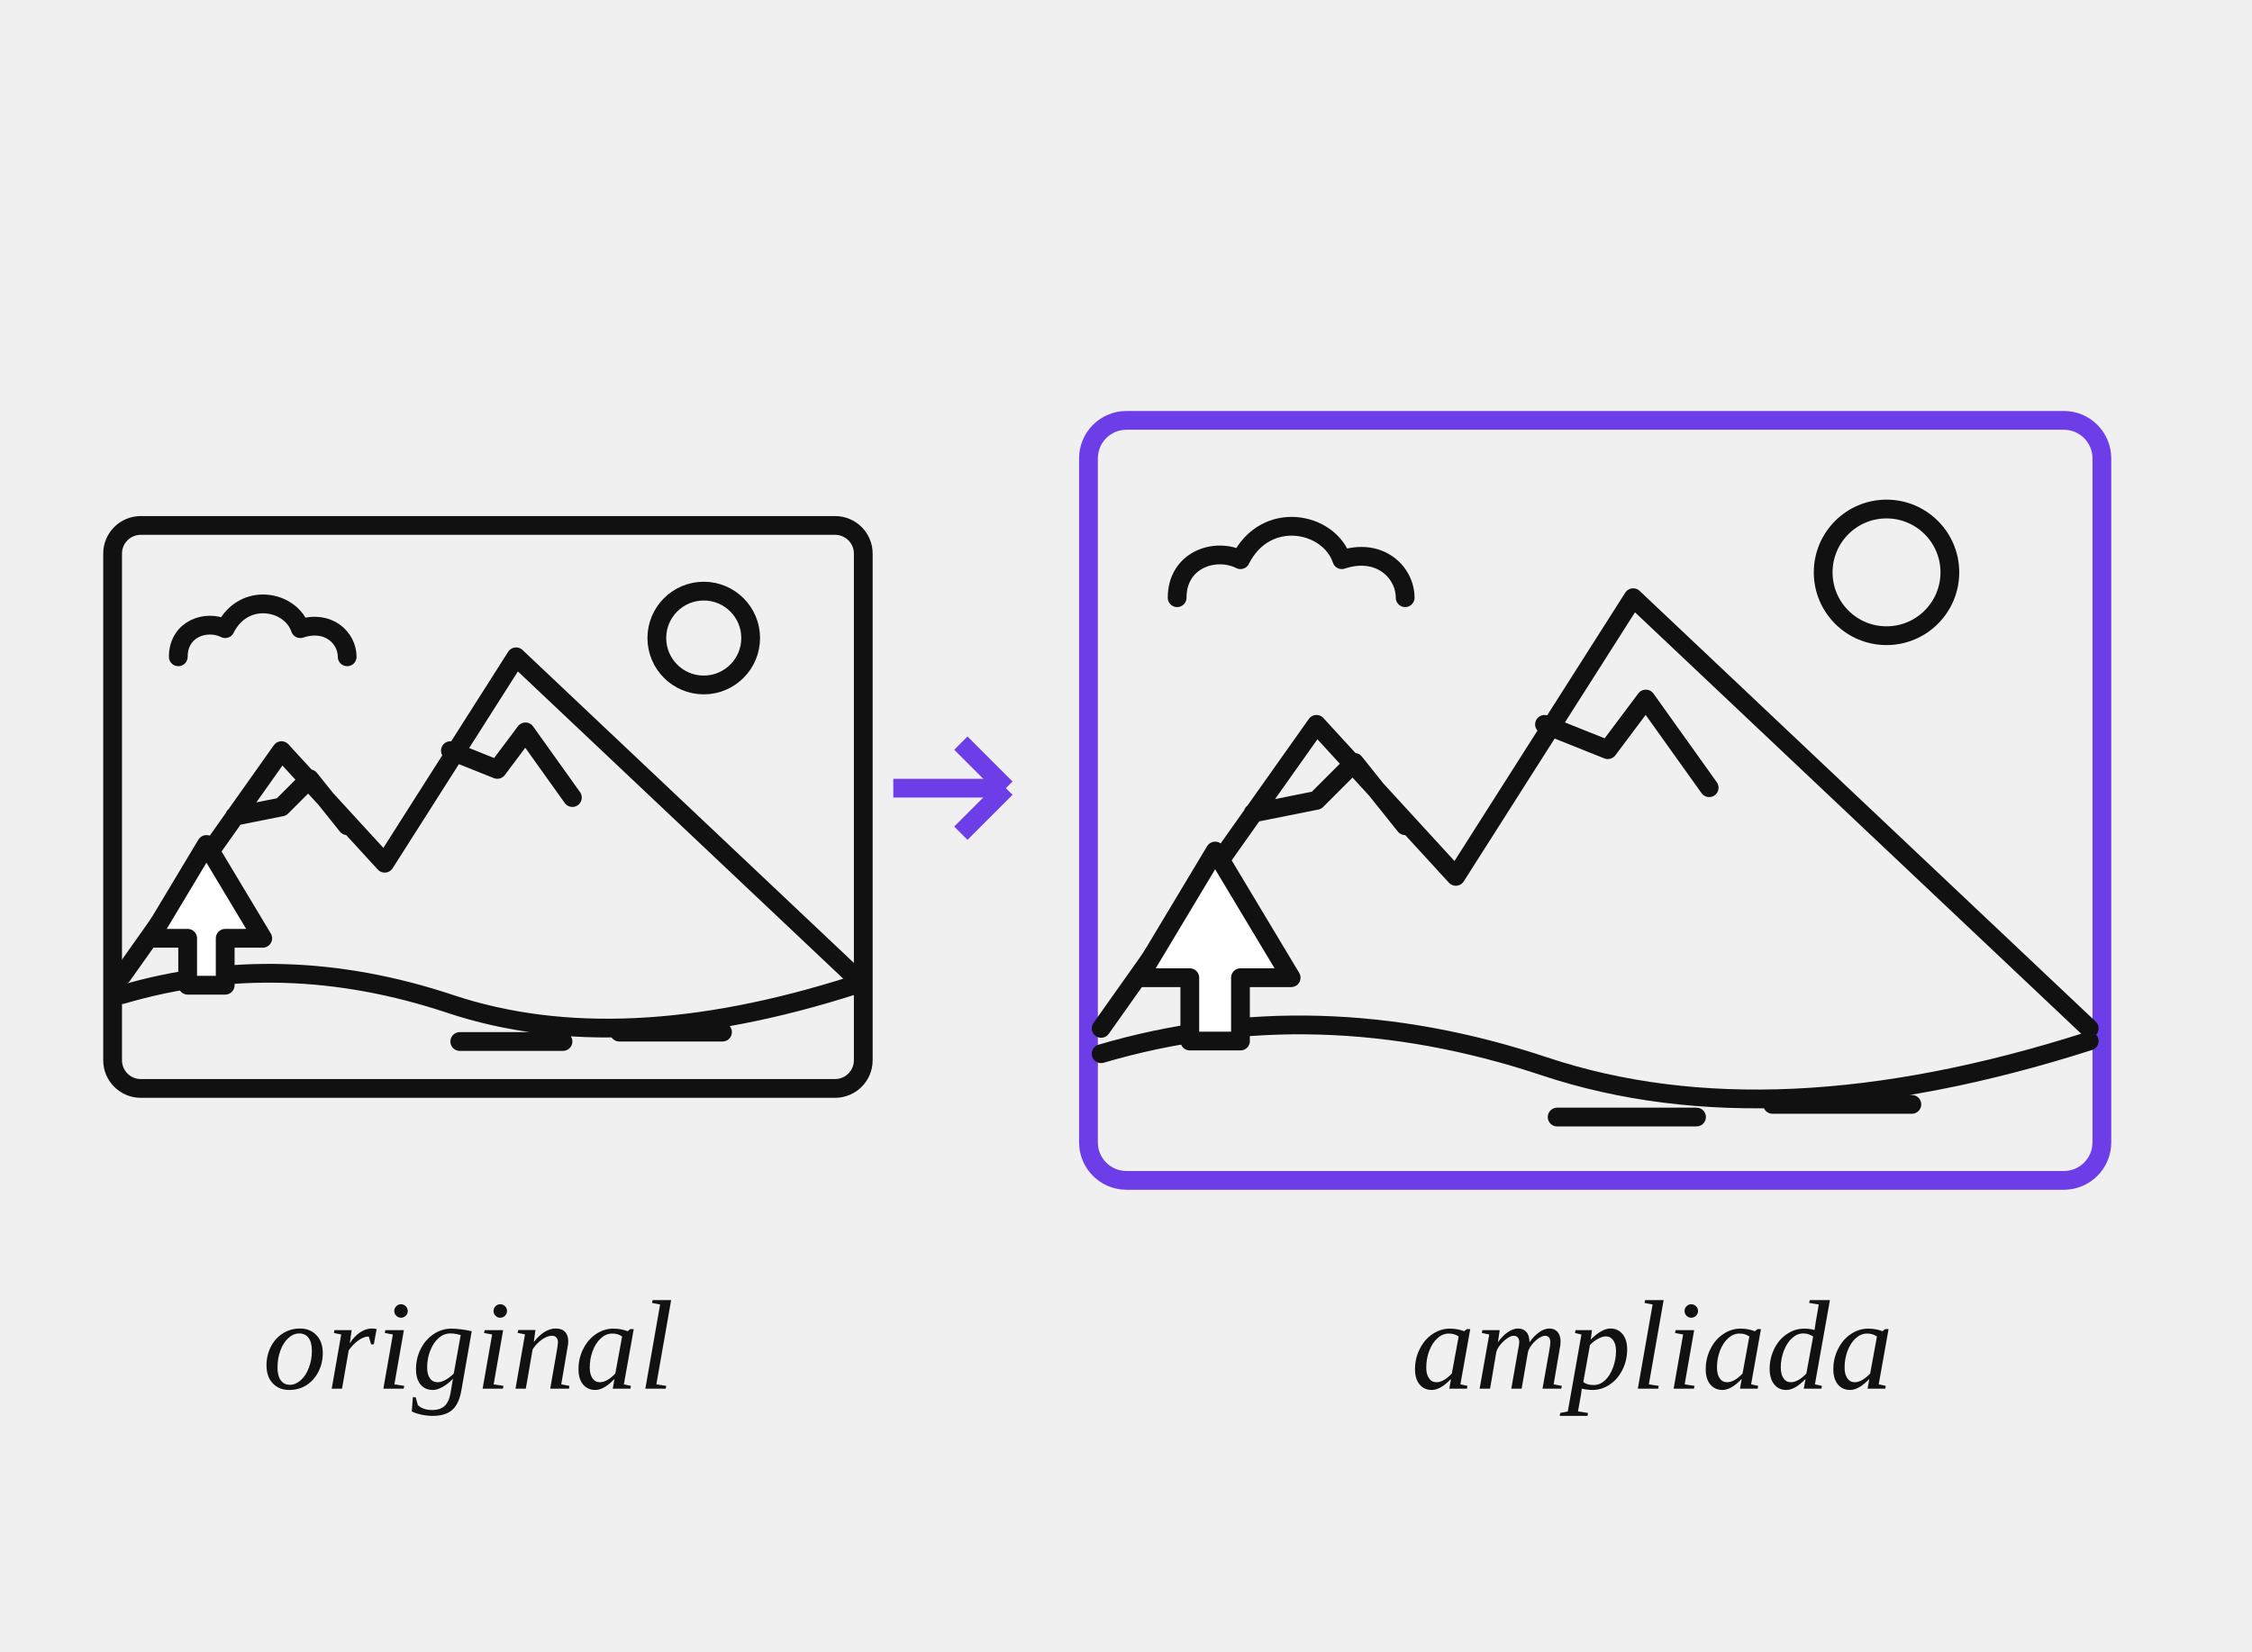
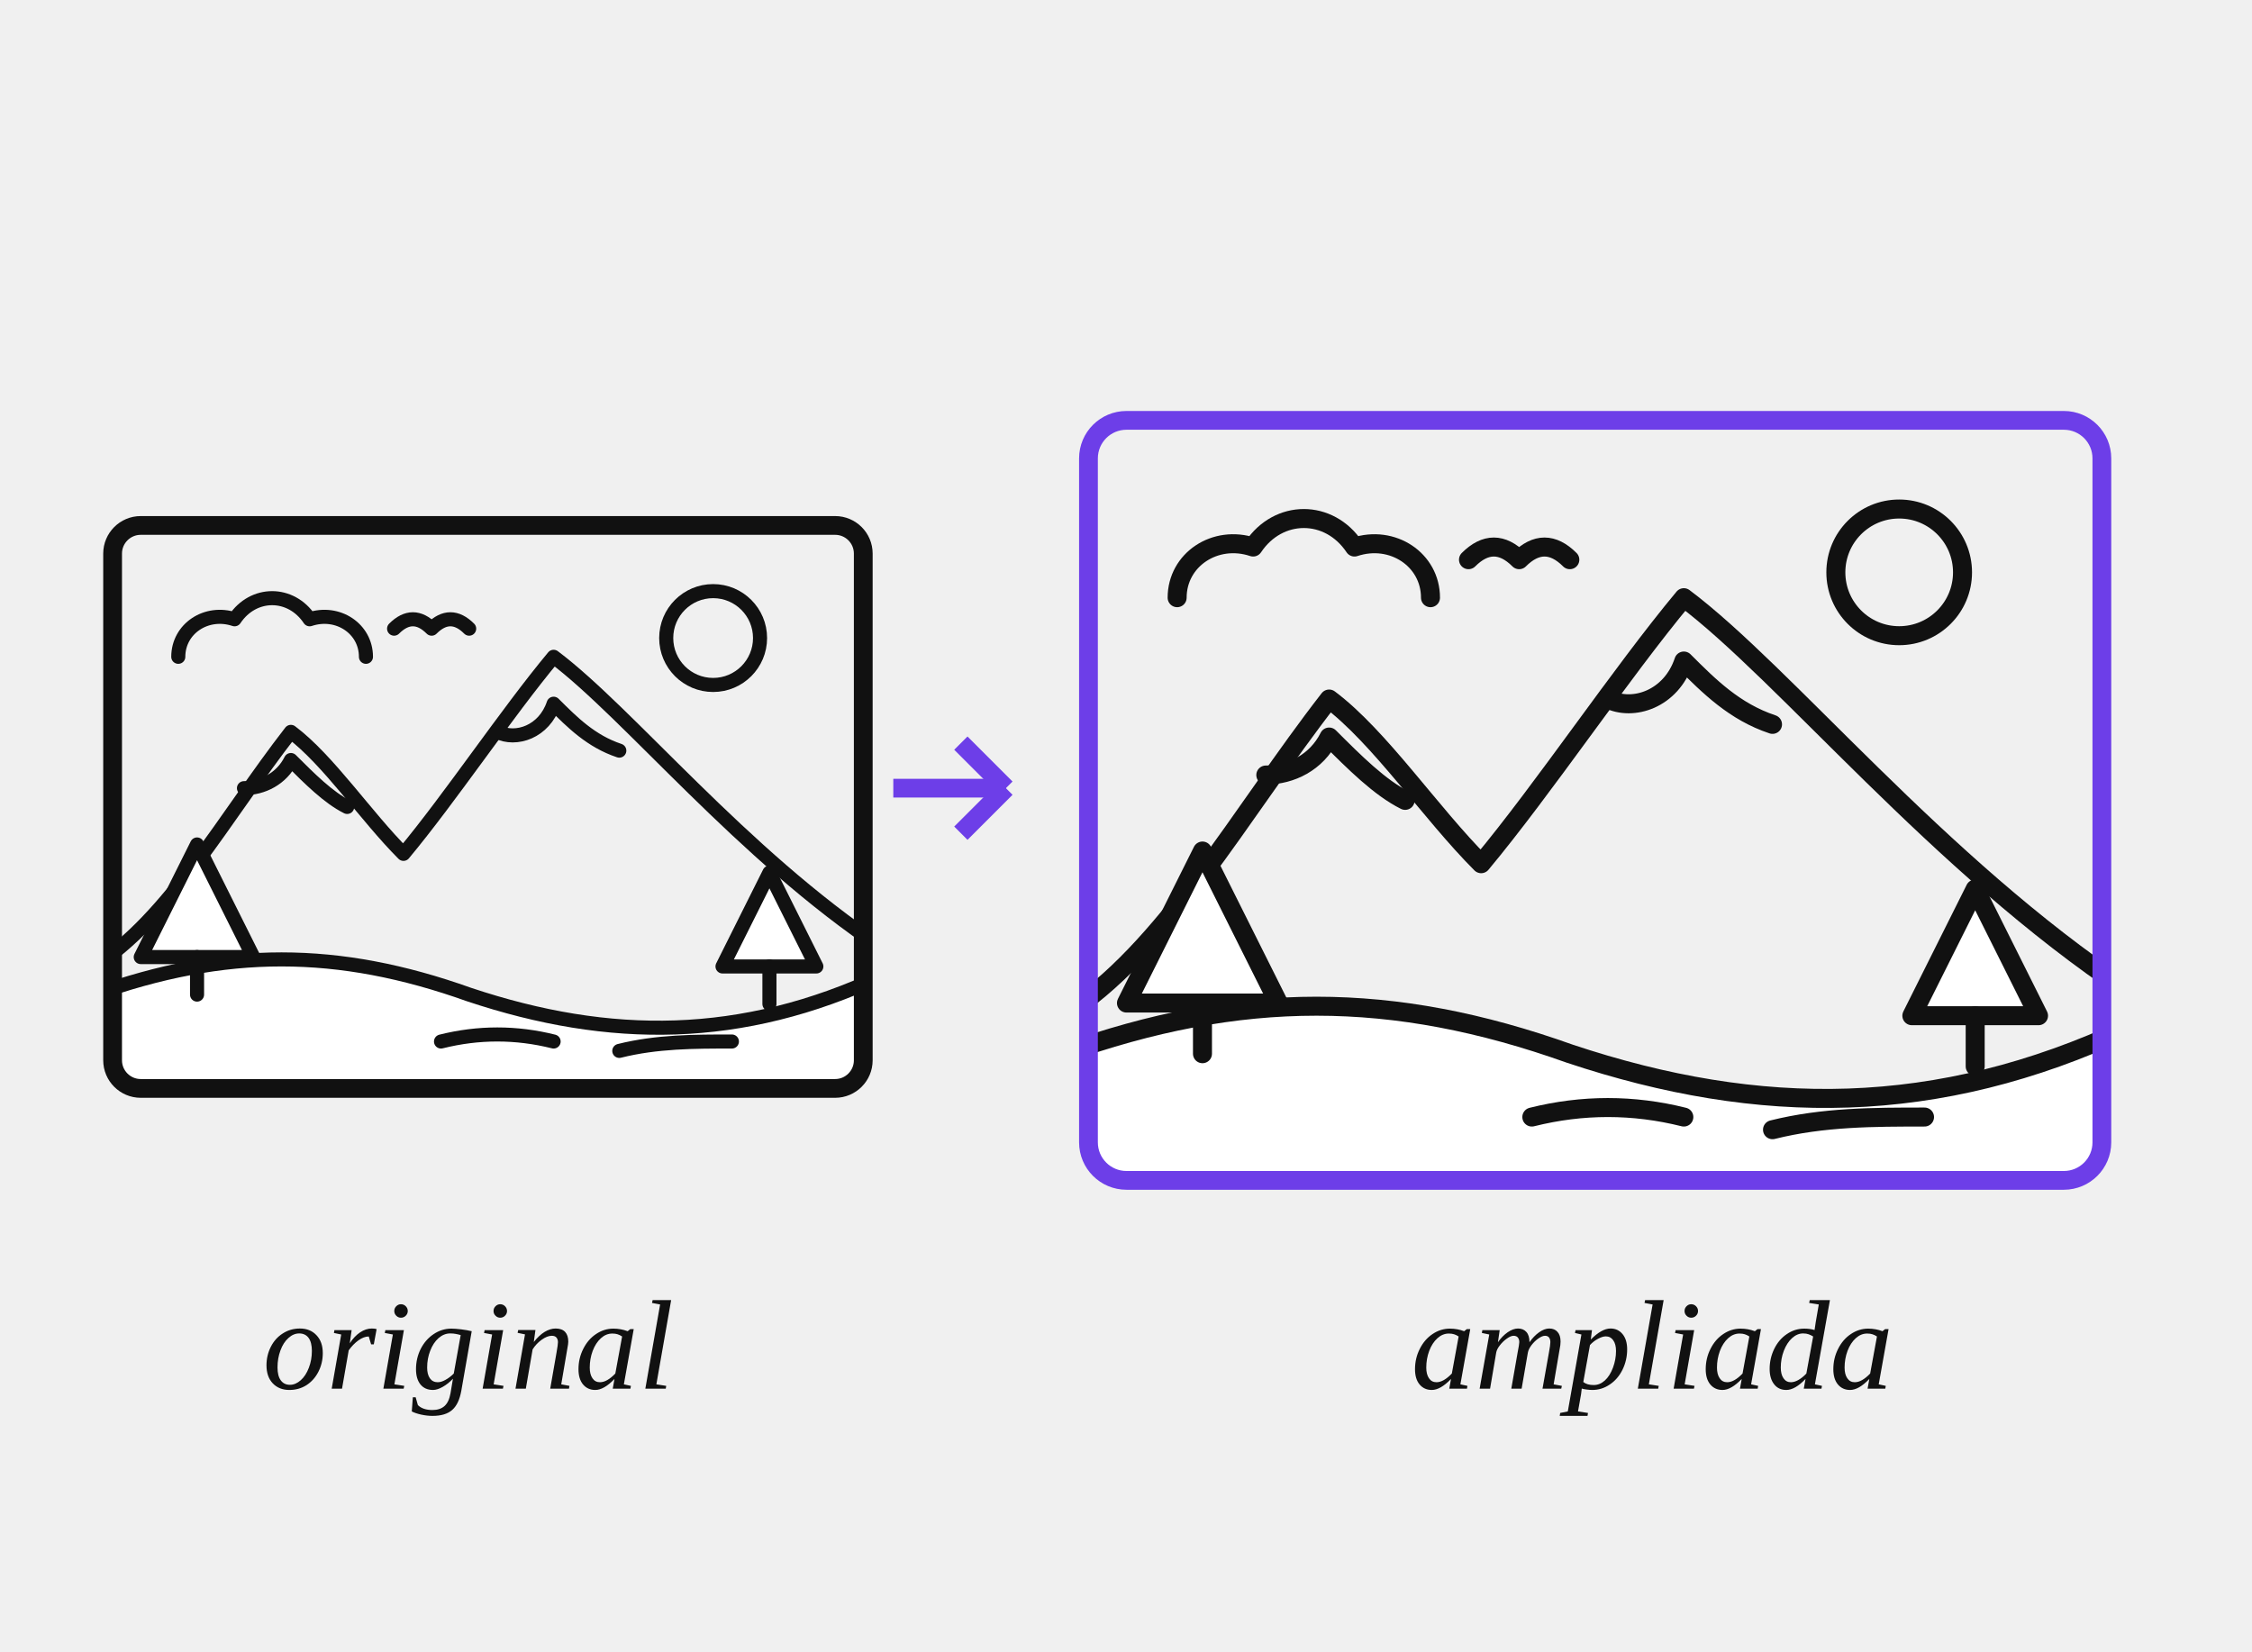
<svg xmlns="http://www.w3.org/2000/svg" viewBox="0 0 300 220">
  <g fill="none" stroke="#111111" stroke-width="2.5" stroke-linejoin="round">
-     <g transform="translate(15 70) scale(1.25 1.25)" fill="none" stroke="#111111" stroke-width="2.5" stroke-linecap="round" stroke-linejoin="round">
-       <rect x="0" y="0" width="80" height="60" rx="3" stroke="#111111" vector-effect="non-scaling-stroke" />
-       <circle cx="63" cy="12" r="5" vector-effect="non-scaling-stroke" />
-       <path d="M 7 14 C 7 11 10 10 12 11 C 14 7 19 8 20 11 C 23 10 25 12 25 14" vector-effect="non-scaling-stroke" />
-       <path d="M 1 48 L 18 24 L 29 36 L 43 14 L 79 48 M 13 31 L 18 30 L 21 27 L 25 32 M 36 24 L 41 26 L 44 22 L 49 29" vector-effect="non-scaling-stroke" />
-       <path d="M 1 50 Q 18 45 36 51 T 79 49 M 37 55 H 48 M 54 54 H 65" vector-effect="non-scaling-stroke" />
-       <path d="M 8 49 V 44 H 4 L 10 34 L 16 44 H 12 V 49 Z" fill="white" vector-effect="non-scaling-stroke" />
+     <g transform="translate(15 70) scale(1.25 1.25)">
+       <defs>
+         <clipPath id="landscape-15-70">
+           <rect width="80" height="60" rx="3" />
+         </clipPath>
+       </defs>
+       <g clip-path="url(#landscape-15-70)" fill="none" stroke="#111111" stroke-width="1.5" stroke-linecap="round" stroke-linejoin="round">
+         <circle cx="64" cy="12" r="5" />
+         <path d="M 7 14 C 7 11 10 9 13 10 C 15 7 19 7 21 10 C 24 9 27 11 27 14 M 30 11 Q 32 9 34 11 Q 36 9 38 11" />
+         <path d="M -2 47 C 6 42 12 31 19 22 C 23 25 27 31 31 35 C 36 29 42 20 47 14 C 55 20 67 35 82 45" />
+         <path d="M 14 28 C 16 28 18 27 19 25 C 21 27 23 29 25 30 M 41 22 C 43 23 46 22 47 19 C 49 21 51 23 54 24" />
+         <path d="M -2 50 C 12 45 24 45 38 50 C 53 55 67 55 82 48 L 82 62 L -2 62 Z" fill="white" stroke="none" />
+         <path d="M -2 50 C 12 45 24 45 38 50 C 53 55 67 55 82 48" />
+         <path d="M 35 55 C 39 54 43 54 47 55 M 54 56 C 58 55 62 55 66 55" />
+         <path d="M 3 46 L 9 34 L 15 46 Z M 65 47 L 70 37 L 75 47 Z" fill="white" />
+         <path d="M 9 46 V 50 M 70 47 V 51" />
+       </g>
+       <rect width="80" height="60" rx="3" fill="none" stroke="#111111" stroke-width="2.5" vector-effect="non-scaling-stroke" />
    </g>
-     <g transform="translate(145 56) scale(1.6875 1.6875)" fill="none" stroke="#111111" stroke-width="2.5" stroke-linecap="round" stroke-linejoin="round">
-       <rect x="0" y="0" width="80" height="60" rx="3" stroke="#6D3EE8" vector-effect="non-scaling-stroke" />
-       <circle cx="63" cy="12" r="5" vector-effect="non-scaling-stroke" />
-       <path d="M 7 14 C 7 11 10 10 12 11 C 14 7 19 8 20 11 C 23 10 25 12 25 14" vector-effect="non-scaling-stroke" />
-       <path d="M 1 48 L 18 24 L 29 36 L 43 14 L 79 48 M 13 31 L 18 30 L 21 27 L 25 32 M 36 24 L 41 26 L 44 22 L 49 29" vector-effect="non-scaling-stroke" />
-       <path d="M 1 50 Q 18 45 36 51 T 79 49 M 37 55 H 48 M 54 54 H 65" vector-effect="non-scaling-stroke" />
-       <path d="M 8 49 V 44 H 4 L 10 34 L 16 44 H 12 V 49 Z" fill="white" vector-effect="non-scaling-stroke" />
+     <g transform="translate(145 56) scale(1.6875 1.6875)">
+       <defs>
+         <clipPath id="landscape-145-56">
+           <rect width="80" height="60" rx="3" />
+         </clipPath>
+       </defs>
+       <g clip-path="url(#landscape-145-56)" fill="none" stroke="#111111" stroke-width="1.5" stroke-linecap="round" stroke-linejoin="round">
+         <circle cx="64" cy="12" r="5" />
+         <path d="M 7 14 C 7 11 10 9 13 10 C 15 7 19 7 21 10 C 24 9 27 11 27 14 M 30 11 Q 32 9 34 11 Q 36 9 38 11" />
+         <path d="M -2 47 C 6 42 12 31 19 22 C 23 25 27 31 31 35 C 36 29 42 20 47 14 C 55 20 67 35 82 45" />
+         <path d="M 14 28 C 16 28 18 27 19 25 C 21 27 23 29 25 30 M 41 22 C 43 23 46 22 47 19 C 49 21 51 23 54 24" />
+         <path d="M -2 50 C 12 45 24 45 38 50 C 53 55 67 55 82 48 L 82 62 L -2 62 Z" fill="white" stroke="none" />
+         <path d="M -2 50 C 12 45 24 45 38 50 C 53 55 67 55 82 48" />
+         <path d="M 35 55 C 39 54 43 54 47 55 M 54 56 C 58 55 62 55 66 55" />
+         <path d="M 3 46 L 9 34 L 15 46 Z M 65 47 L 70 37 L 75 47 Z" fill="white" />
+         <path d="M 9 46 V 50 M 70 47 V 51" />
+       </g>
+       <rect width="80" height="60" rx="3" fill="none" stroke="#6D3EE8" stroke-width="2.5" vector-effect="non-scaling-stroke" />
    </g>
    <path stroke="#6D3EE8" d="M 119 105 L 134 105" />
    <path stroke="#6D3EE8" d="M 128 99 L 134 105" />
    <path stroke="#6D3EE8" d="M 128 111 L 134 105" />
  </g>
  <g fill="#111111" font-size="17" font-family="KaTeX_Main, 'Times New Roman', serif" font-style="italic">
    <text x="35" y="185">original</text>
    <text x="188" y="185">ampliada</text>
  </g>
</svg>
